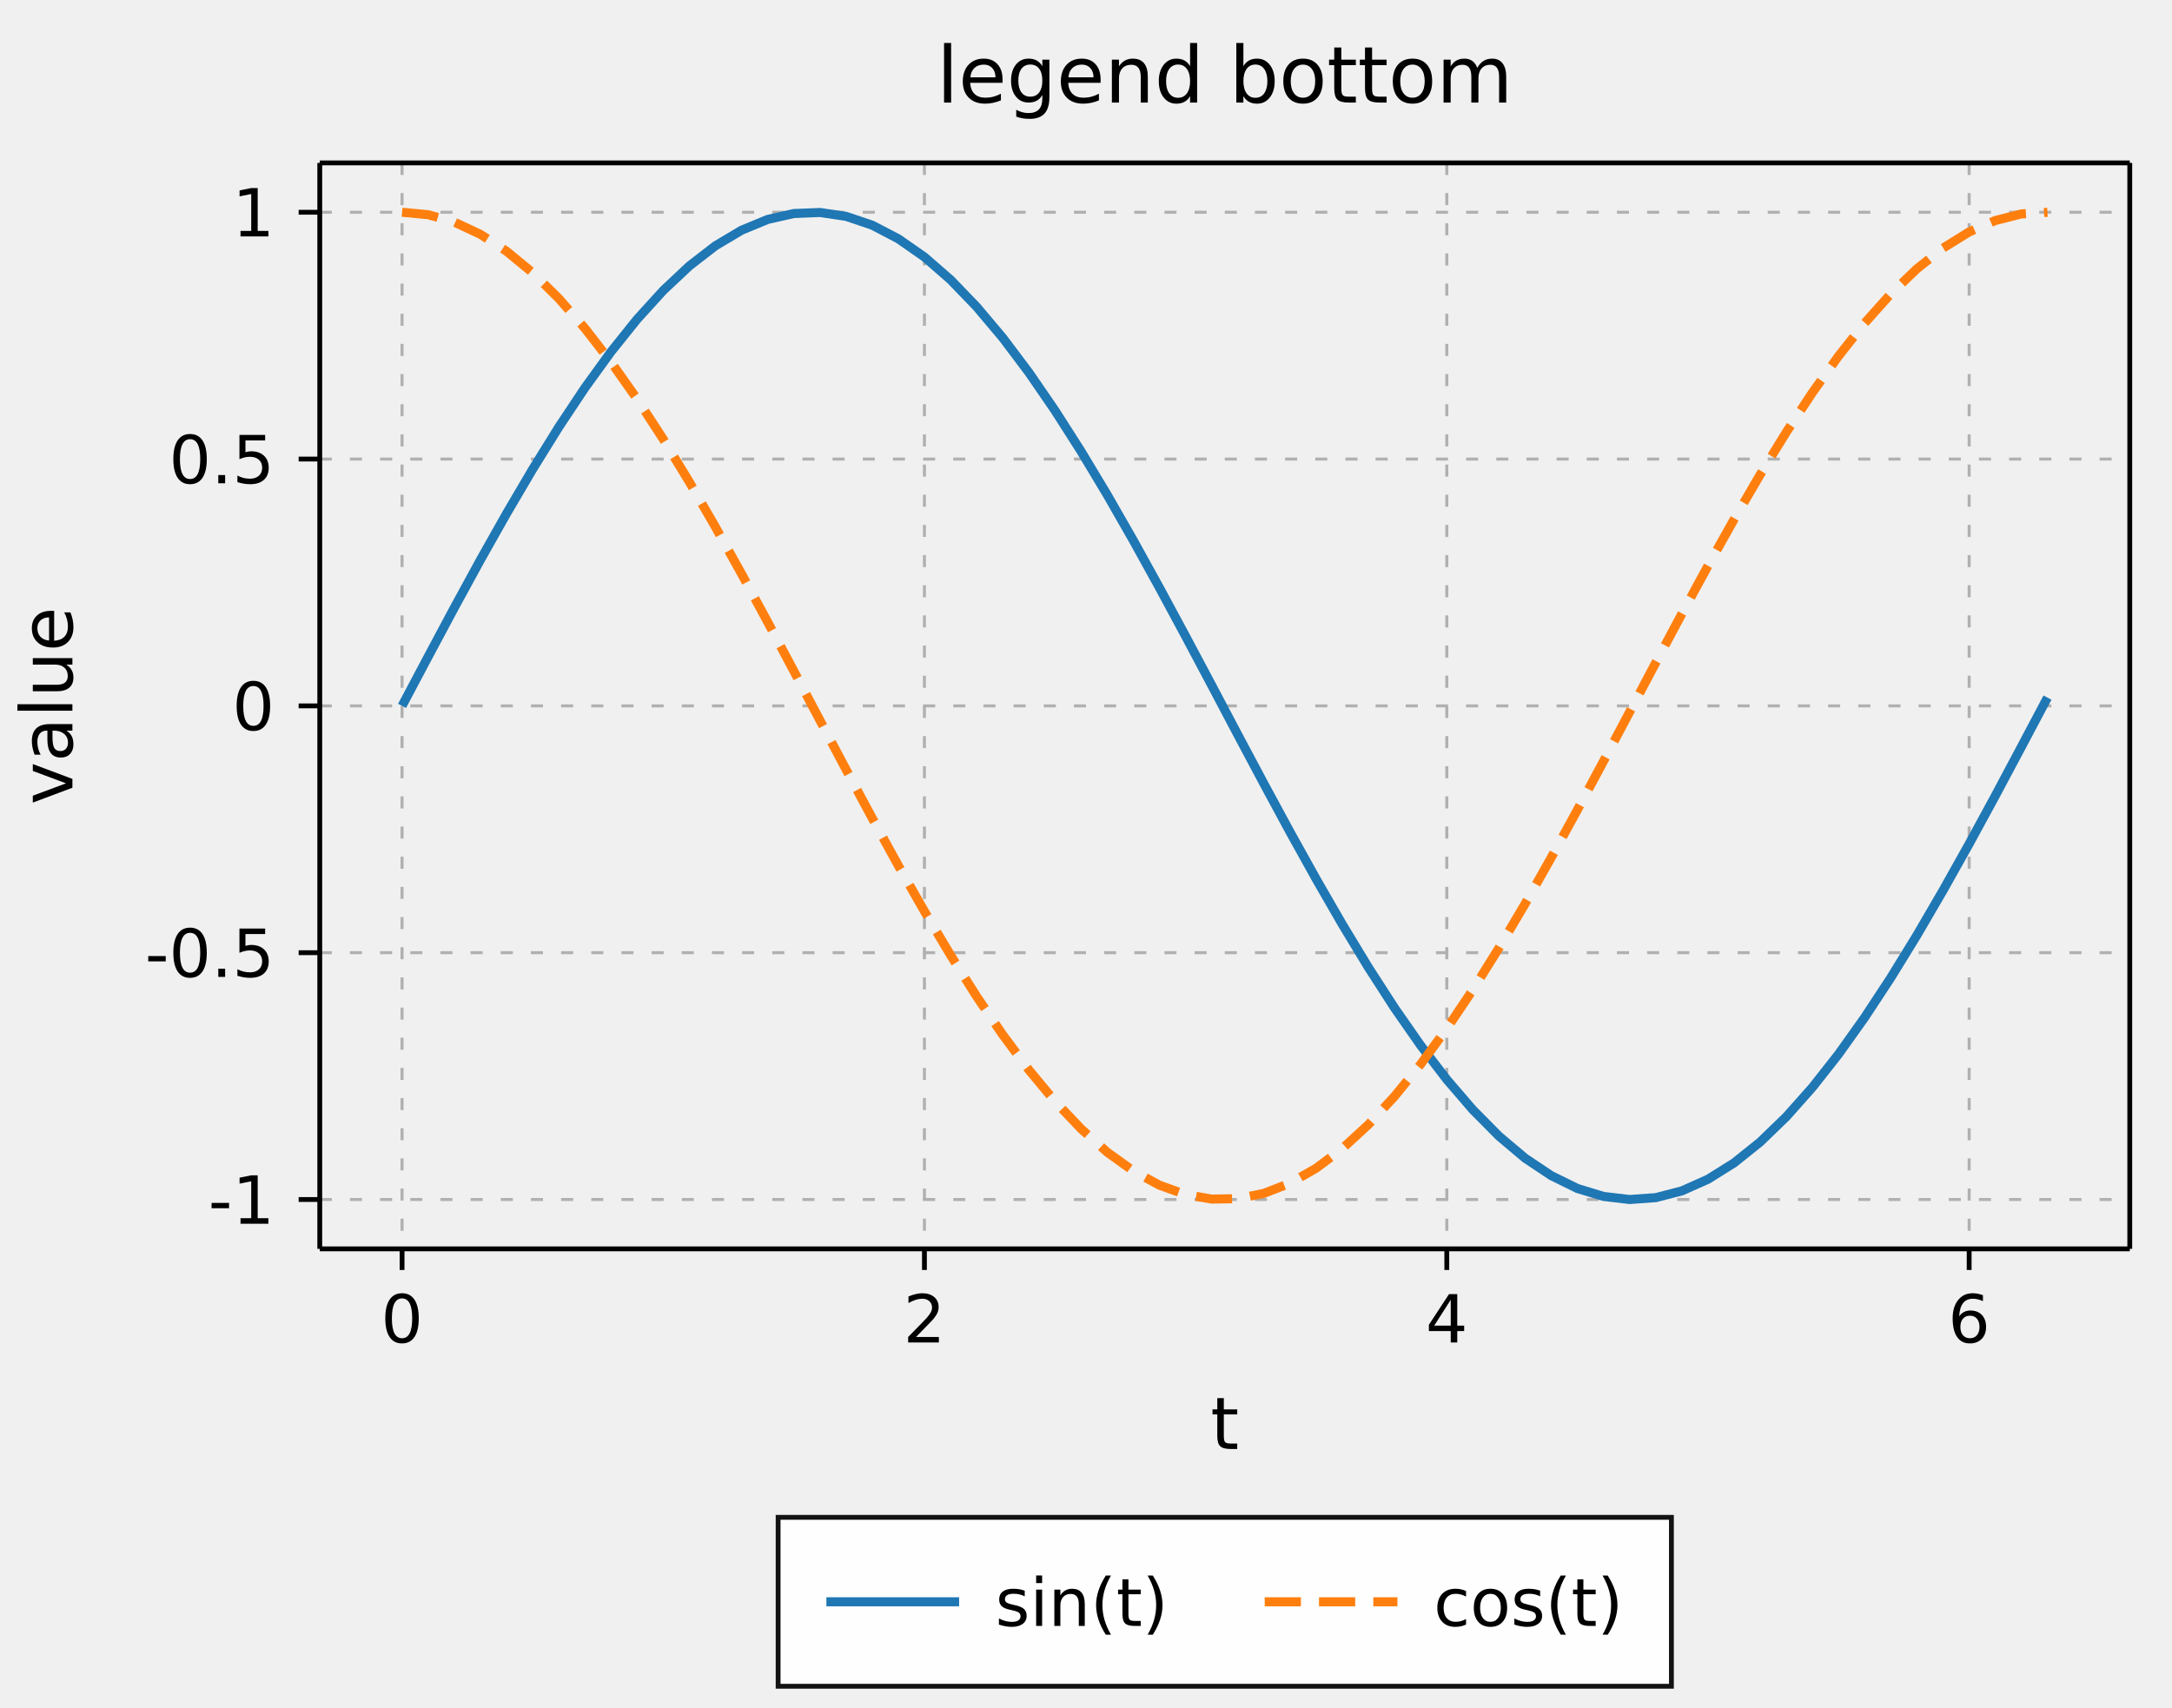
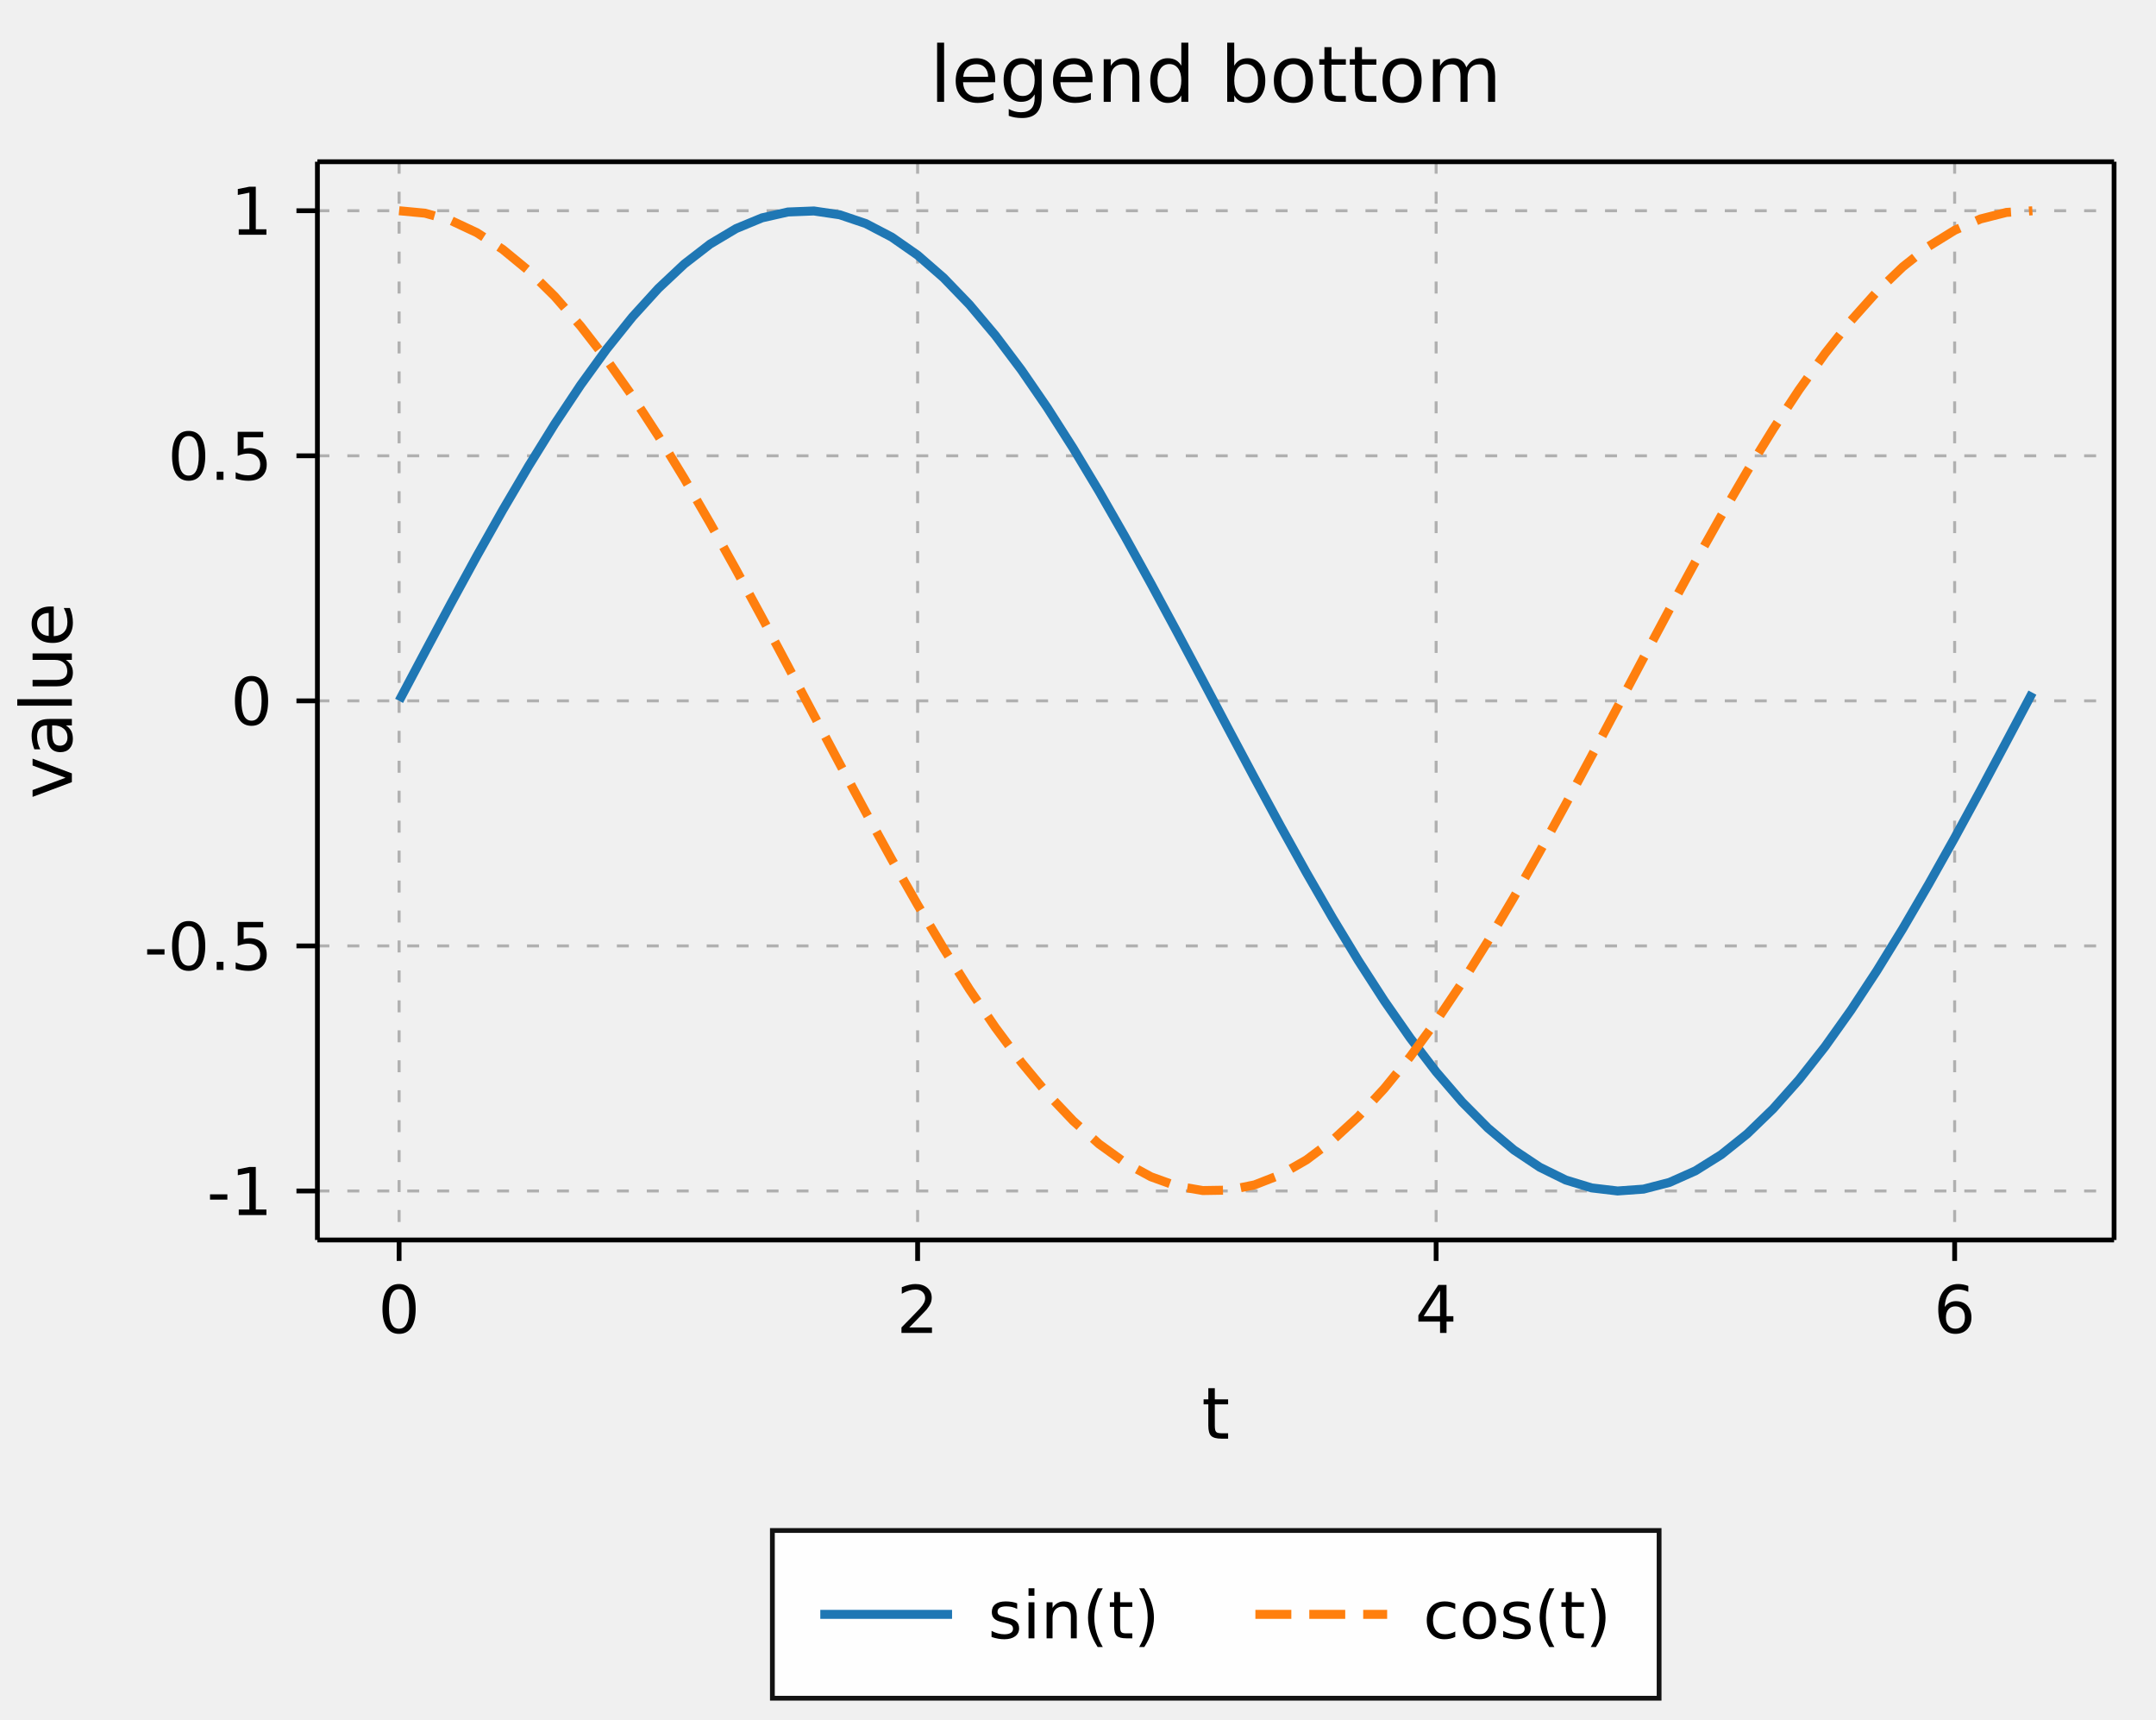
- <svg xmlns="http://www.w3.org/2000/svg" width="360" height="283" viewBox="0 0 360 283" font-family="DejaVu Sans, Bitstream Vera Sans, Verdana, Arial, sans-serif" font-size="11" style="background:#fff" data-plotlet-version="0.4.5" data-plotlet-schema="2" data-plotlet-kind="figure">
-   <g transform="translate(53,27)" data-plotlet-kind="panel" data-plotlet-title="legend bottom" data-plotlet-xlabel="t" data-plotlet-ylabel="value" data-plotlet-xscale="linear" data-plotlet-yscale="linear" data-plotlet-xlim="-0.315,6.615" data-plotlet-ylim="-1.09991942044,1.09999616288" data-plotlet-panel-bbox="0,0,360,283" data-plotlet-data-area="53,27,300,180">
+ <svg xmlns="http://www.w3.org/2000/svg" width="360" height="287" viewBox="0 0 360 287" font-family="DejaVu Sans, Bitstream Vera Sans, Verdana, Arial, sans-serif" font-size="11" style="background:#fff" data-plotlet-version="0.4.5" data-plotlet-schema="2" data-plotlet-kind="figure">
+   <g transform="translate(53,27)" data-plotlet-kind="panel" data-plotlet-title="legend bottom" data-plotlet-xlabel="t" data-plotlet-ylabel="value" data-plotlet-xscale="linear" data-plotlet-yscale="linear" data-plotlet-xlim="-0.315,6.615" data-plotlet-ylim="-1.09991942044,1.09999616288" data-plotlet-panel-bbox="0,0,360,287" data-plotlet-data-area="53,27,300,180">
    <line x1="13.64" x2="13.64" y1="0" y2="180" stroke="#b0b0b0" stroke-width="0.5" stroke-dasharray="2,3" />
    <line x1="100.22" x2="100.22" y1="0" y2="180" stroke="#b0b0b0" stroke-width="0.5" stroke-dasharray="2,3" />
    <line x1="186.80" x2="186.80" y1="0" y2="180" stroke="#b0b0b0" stroke-width="0.5" stroke-dasharray="2,3" />
    <line x1="273.38" x2="273.38" y1="0" y2="180" stroke="#b0b0b0" stroke-width="0.5" stroke-dasharray="2,3" />
    <line x1="0" x2="300" y1="171.82" y2="171.82" stroke="#b0b0b0" stroke-width="0.5" stroke-dasharray="2,3" />
    <line x1="0" x2="300" y1="130.91" y2="130.91" stroke="#b0b0b0" stroke-width="0.5" stroke-dasharray="2,3" />
    <line x1="0" x2="300" y1="90.00" y2="90.00" stroke="#b0b0b0" stroke-width="0.5" stroke-dasharray="2,3" />
    <line x1="0" x2="300" y1="49.09" y2="49.09" stroke="#b0b0b0" stroke-width="0.5" stroke-dasharray="2,3" />
    <line x1="0" x2="300" y1="8.18" y2="8.18" stroke="#b0b0b0" stroke-width="0.5" stroke-dasharray="2,3" />
    <svg x="0" y="0" width="300" height="180" overflow="hidden">
      <g class="plotlet-artist" data-plotlet-type="line" data-plotlet-index="0" data-plotlet-label="sin(t)" data-plotlet-color="#1f77b4" data-plotlet-n="64" data-plotlet-x-min="0.0" data-plotlet-x-max="6.300000000000001" data-plotlet-y-min="-0.9999232575641008" data-plotlet-y-max="0.9995736030415051">
        <path d="M13.64,90.00L17.97,81.83L22.29,73.75L26.62,65.82L30.95,58.14L35.28,50.78L39.61,43.80L43.94,37.29L48.27,31.31L52.60,25.91L56.93,21.15L61.26,17.08L65.58,13.74L69.91,11.16L74.24,9.37L78.57,8.39L82.90,8.22L87.23,8.86L91.56,10.32L95.89,12.58L100.22,15.60L104.55,19.37L108.87,23.85L113.20,28.99L117.53,34.74L121.86,41.04L126.19,47.82L130.52,55.03L134.85,62.59L139.18,70.43L143.51,78.46L147.84,86.60L152.16,94.78L156.49,102.91L160.82,110.91L165.15,118.70L169.48,126.21L173.81,133.36L178.14,140.07L182.47,146.28L186.80,151.93L191.13,156.96L195.45,161.32L199.78,164.97L204.11,167.86L208.44,169.99L212.77,171.31L217.10,171.82L221.43,171.51L225.76,170.39L230.09,168.46L234.42,165.75L238.74,162.29L243.07,158.10L247.40,153.23L251.73,147.73L256.06,141.65L260.39,135.06L264.72,128.02L269.05,120.59L273.38,112.87L277.71,104.91L282.03,96.80L286.36,88.63" fill="none" stroke="#1f77b4" stroke-width="1.5" />
      </g>
      <g class="plotlet-artist" data-plotlet-type="line" data-plotlet-index="1" data-plotlet-label="cos(t)" data-plotlet-color="#ff7f0e" data-plotlet-n="64" data-plotlet-x-min="0.0" data-plotlet-x-max="6.300000000000001" data-plotlet-y-min="-0.9991351502732795" data-plotlet-y-max="1.0" data-plotlet-linestyle="--">
        <path d="M13.64,8.18L17.97,8.59L22.29,9.81L26.62,11.84L30.95,14.64L35.28,18.20L39.61,22.47L43.94,27.42L48.27,33.00L52.60,39.14L56.93,45.79L61.26,52.89L65.58,60.35L69.91,68.12L74.24,76.10L78.57,84.22L82.90,92.39L87.23,100.55L91.56,108.59L95.89,116.46L100.22,124.05L104.55,131.31L108.87,138.16L113.20,144.52L117.53,150.34L121.86,155.55L126.19,160.11L130.52,163.98L134.85,167.10L139.18,169.45L143.51,171.01L147.84,171.75L152.16,171.68L156.49,170.80L160.82,169.11L165.15,166.63L169.48,163.38L173.81,159.40L178.14,154.72L182.47,149.40L186.80,143.49L191.13,137.04L195.45,130.12L199.78,122.80L204.11,115.15L208.44,107.25L212.77,99.18L217.10,91.02L221.43,82.84L225.76,74.74L230.09,66.79L234.42,59.08L238.74,51.67L243.07,44.64L247.40,38.07L251.73,32.02L256.06,26.55L260.39,21.71L264.72,17.55L269.05,14.12L273.38,11.44L277.71,9.55L282.03,8.46L286.36,8.19" fill="none" stroke="#ff7f0e" stroke-width="1.5" stroke-dasharray="6,3" />
      </g>
    </svg>
    <line x1="0" y1="0" x2="300" y2="0" stroke="#000000" stroke-width="0.8" />
    <line x1="0" y1="180" x2="300" y2="180" stroke="#000000" stroke-width="0.8" />
    <line x1="0" y1="0" x2="0" y2="180" stroke="#000000" stroke-width="0.8" />
    <line x1="300" y1="0" x2="300" y2="180" stroke="#000000" stroke-width="0.8" />
    <line x1="13.64" x2="13.64" y1="180" y2="183.5" stroke="#000000" stroke-width="0.8" />
    <path d="M13.634 188.214Q12.796 188.214 12.374 189.039Q11.953 189.863 11.953 191.518Q11.953 193.167 12.374 193.991Q12.796 194.815 13.634 194.815Q14.477 194.815 14.899 193.991Q15.32 193.167 15.32 191.518Q15.32 189.863 14.899 189.039Q14.477 188.214 13.634 188.214ZM13.634 187.355Q14.982 187.355 15.693 188.421Q16.405 189.487 16.405 191.518Q16.405 193.542 15.693 194.609Q14.982 195.675 13.634 195.675Q12.286 195.675 11.574 194.609Q10.862 193.542 10.862 191.518Q10.862 189.487 11.574 188.421Q12.286 187.355 13.634 187.355Z" fill="#000" />
    <line x1="100.22" x2="100.22" y1="180" y2="183.5" stroke="#000000" stroke-width="0.8" />
    <path d="M98.828 194.606H102.615V195.519H97.523V194.606Q98.141 193.967 99.207 192.89Q100.273 191.813 100.547 191.501Q101.068 190.916 101.275 190.51Q101.481 190.105 101.481 189.713Q101.481 189.074 101.033 188.671Q100.584 188.268 99.865 188.268Q99.354 188.268 98.788 188.445Q98.221 188.623 97.577 188.982V187.887Q98.232 187.624 98.801 187.489Q99.371 187.355 99.843 187.355Q101.089 187.355 101.83 187.978Q102.572 188.601 102.572 189.643Q102.572 190.137 102.386 190.58Q102.201 191.023 101.712 191.625Q101.578 191.781 100.858 192.525Q100.139 193.269 98.828 194.606Z" fill="#000" />
    <line x1="186.80" x2="186.80" y1="180" y2="183.5" stroke="#000000" stroke-width="0.8" />
    <path d="M187.454 188.445 184.715 192.726H187.454ZM187.17 187.5H188.534V192.726H189.678V193.628H188.534V195.519H187.454V193.628H183.834V192.581Z" fill="#000" />
    <line x1="273.38" x2="273.38" y1="180" y2="183.5" stroke="#000000" stroke-width="0.8" />
    <path d="M273.508 191.077Q272.778 191.077 272.351 191.577Q271.924 192.076 271.924 192.946Q271.924 193.811 272.351 194.313Q272.778 194.815 273.508 194.815Q274.239 194.815 274.666 194.313Q275.093 193.811 275.093 192.946Q275.093 192.076 274.666 191.577Q274.239 191.077 273.508 191.077ZM275.662 187.677V188.666Q275.254 188.472 274.838 188.37Q274.421 188.268 274.013 188.268Q272.939 188.268 272.372 188.993Q271.806 189.718 271.725 191.185Q272.042 190.717 272.52 190.468Q272.998 190.218 273.573 190.218Q274.781 190.218 275.482 190.951Q276.183 191.684 276.183 192.946Q276.183 194.182 275.453 194.928Q274.722 195.675 273.508 195.675Q272.117 195.675 271.381 194.609Q270.645 193.542 270.645 191.518Q270.645 189.616 271.548 188.486Q272.45 187.355 273.97 187.355Q274.378 187.355 274.795 187.436Q275.211 187.516 275.662 187.677Z" fill="#000" />
    <line x1="0" x2="-3.5" y1="171.82" y2="171.82" stroke="#000000" stroke-width="0.8" />
    <path d="M-17.931 172.38H-15.036V173.261H-17.931ZM-13.134 174.921H-11.362V168.803L-13.29 169.19V168.202L-11.373 167.815H-10.288V174.921H-8.515V175.834H-13.134Z" fill="#000" />
    <line x1="0" x2="-3.5" y1="130.91" y2="130.91" stroke="#000000" stroke-width="0.8" />
    <path d="M-28.426 131.47H-25.531V132.351H-28.426ZM-21.497 127.619Q-22.335 127.619 -22.757 128.443Q-23.178 129.268 -23.178 130.922Q-23.178 132.571 -22.757 133.395Q-22.335 134.22 -21.497 134.22Q-20.654 134.22 -20.232 133.395Q-19.811 132.571 -19.811 130.922Q-19.811 129.268 -20.232 128.443Q-20.654 127.619 -21.497 127.619ZM-21.497 126.759Q-20.149 126.759 -19.437 127.825Q-18.726 128.892 -18.726 130.922Q-18.726 132.947 -19.437 134.013Q-20.149 135.079 -21.497 135.079Q-22.845 135.079 -23.557 134.013Q-24.269 132.947 -24.269 130.922Q-24.269 128.892 -23.557 127.825Q-22.845 126.759 -21.497 126.759ZM-16.819 133.559H-15.686V134.923H-16.819ZM-13.312 126.904H-9.052V127.817H-12.318V129.783Q-12.082 129.703 -11.845 129.662Q-11.609 129.622 -11.373 129.622Q-10.03 129.622 -9.246 130.358Q-8.461 131.094 -8.461 132.351Q-8.461 133.645 -9.267 134.362Q-10.073 135.079 -11.539 135.079Q-12.044 135.079 -12.568 134.993Q-13.091 134.907 -13.65 134.735V133.645Q-13.167 133.908 -12.651 134.037Q-12.135 134.166 -11.561 134.166Q-10.631 134.166 -10.089 133.677Q-9.546 133.188 -9.546 132.351Q-9.546 131.513 -10.089 131.024Q-10.631 130.535 -11.561 130.535Q-11.996 130.535 -12.428 130.632Q-12.86 130.728 -13.312 130.933Z" fill="#000" />
    <line x1="0" x2="-3.5" y1="90.00" y2="90.00" stroke="#000000" stroke-width="0.8" />
    <path d="M-11.002 86.708Q-11.84 86.708 -12.261 87.532Q-12.683 88.357 -12.683 90.011Q-12.683 91.66 -12.261 92.485Q-11.84 93.309 -11.002 93.309Q-10.159 93.309 -9.737 92.485Q-9.315 91.66 -9.315 90.011Q-9.315 88.357 -9.737 87.532Q-10.159 86.708 -11.002 86.708ZM-11.002 85.849Q-9.654 85.849 -8.942 86.915Q-8.23 87.981 -8.23 90.011Q-8.23 92.036 -8.942 93.102Q-9.654 94.168 -11.002 94.168Q-12.35 94.168 -13.062 93.102Q-13.773 92.036 -13.773 90.011Q-13.773 87.981 -13.062 86.915Q-12.35 85.849 -11.002 85.849Z" fill="#000" />
    <line x1="0" x2="-3.5" y1="49.09" y2="49.09" stroke="#000000" stroke-width="0.8" />
    <path d="M-21.497 45.797Q-22.335 45.797 -22.757 46.622Q-23.178 47.446 -23.178 49.101Q-23.178 50.749 -22.757 51.574Q-22.335 52.398 -21.497 52.398Q-20.654 52.398 -20.232 51.574Q-19.811 50.749 -19.811 49.101Q-19.811 47.446 -20.232 46.622Q-20.654 45.797 -21.497 45.797ZM-21.497 44.938Q-20.149 44.938 -19.437 46.004Q-18.726 47.07 -18.726 49.101Q-18.726 51.125 -19.437 52.192Q-20.149 53.258 -21.497 53.258Q-22.845 53.258 -23.557 52.192Q-24.269 51.125 -24.269 49.101Q-24.269 47.07 -23.557 46.004Q-22.845 44.938 -21.497 44.938ZM-16.819 51.738H-15.686V53.102H-16.819ZM-13.312 45.083H-9.052V45.996H-12.318V47.962Q-12.082 47.881 -11.845 47.841Q-11.609 47.801 -11.373 47.801Q-10.03 47.801 -9.246 48.537Q-8.461 49.272 -8.461 50.529Q-8.461 51.824 -9.267 52.541Q-10.073 53.258 -11.539 53.258Q-12.044 53.258 -12.568 53.172Q-13.091 53.086 -13.65 52.914V51.824Q-13.167 52.087 -12.651 52.216Q-12.135 52.345 -11.561 52.345Q-10.631 52.345 -10.089 51.856Q-9.546 51.367 -9.546 50.529Q-9.546 49.691 -10.089 49.203Q-10.631 48.714 -11.561 48.714Q-11.996 48.714 -12.428 48.81Q-12.86 48.907 -13.312 49.111Z" fill="#000" />
    <line x1="0" x2="-3.5" y1="8.18" y2="8.18" stroke="#000000" stroke-width="0.8" />
    <path d="M-13.134 11.278H-11.362V5.161L-13.29 5.547V4.559L-11.373 4.172H-10.288V11.278H-8.515V12.191H-13.134Z" fill="#000" />
    <path d="M149.845 204.744V206.607H152.065V207.445H149.845V211.008Q149.845 211.811 150.064 212.039Q150.284 212.268 150.958 212.268H152.065V213.17H150.958Q149.71 213.17 149.235 212.704Q148.761 212.238 148.761 211.008V207.445H147.97V206.607H148.761V204.744Z" fill="#000" />
    <g transform="translate(-41.0,90.0) rotate(-90)">
      <path d="M-16.031 -6.562H-14.889L-12.838 -1.055L-10.787 -6.562H-9.645L-12.105 0.0H-13.57ZM-5.174 -3.299Q-6.48 -3.299 -6.984 -3.0Q-7.488 -2.701 -7.488 -1.98Q-7.488 -1.406 -7.11 -1.069Q-6.732 -0.732 -6.082 -0.732Q-5.186 -0.732 -4.644 -1.368Q-4.102 -2.004 -4.102 -3.059V-3.299ZM-3.023 -3.744V0.0H-4.102V-0.996Q-4.471 -0.398 -5.021 -0.114Q-5.572 0.17 -6.369 0.17Q-7.377 0.17 -7.972 -0.396Q-8.566 -0.961 -8.566 -1.91Q-8.566 -3.018 -7.825 -3.58Q-7.084 -4.143 -5.613 -4.143H-4.102V-4.248Q-4.102 -4.992 -4.591 -5.399Q-5.08 -5.807 -5.965 -5.807Q-6.527 -5.807 -7.061 -5.672Q-7.594 -5.537 -8.086 -5.268V-6.264Q-7.494 -6.492 -6.938 -6.606Q-6.381 -6.721 -5.854 -6.721Q-4.43 -6.721 -3.727 -5.982Q-3.023 -5.244 -3.023 -3.744ZM-0.803 -9.117H0.275V0.0H-0.803ZM2.42 -2.59V-6.562H3.498V-2.631Q3.498 -1.699 3.861 -1.233Q4.225 -0.768 4.951 -0.768Q5.824 -0.768 6.331 -1.324Q6.838 -1.881 6.838 -2.842V-6.562H7.916V0.0H6.838V-1.008Q6.445 -0.41 5.927 -0.12Q5.408 0.17 4.723 0.17Q3.592 0.17 3.006 -0.533Q2.42 -1.236 2.42 -2.59ZM5.133 -6.721ZM15.75 -3.551V-3.023H10.793Q10.863 -1.91 11.464 -1.327Q12.064 -0.744 13.137 -0.744Q13.758 -0.744 14.341 -0.896Q14.924 -1.049 15.498 -1.354V-0.334Q14.918 -0.088 14.309 0.041Q13.699 0.17 13.072 0.17Q11.502 0.17 10.585 -0.744Q9.668 -1.658 9.668 -3.217Q9.668 -4.828 10.538 -5.774Q11.408 -6.721 12.885 -6.721Q14.209 -6.721 14.979 -5.868Q15.75 -5.016 15.75 -3.551ZM14.672 -3.867Q14.66 -4.752 14.177 -5.279Q13.693 -5.807 12.896 -5.807Q11.994 -5.807 11.452 -5.297Q10.91 -4.787 10.828 -3.861Z" fill="#000" />
    </g>
    <path d="M103.475 -19.877H104.643V-10.0H103.475ZM113.168 -13.847V-13.275H107.798Q107.874 -12.069 108.524 -11.438Q109.175 -10.806 110.337 -10.806Q111.01 -10.806 111.641 -10.971Q112.273 -11.136 112.895 -11.466V-10.362Q112.266 -10.095 111.606 -9.956Q110.946 -9.816 110.267 -9.816Q108.566 -9.816 107.572 -10.806Q106.579 -11.796 106.579 -13.485Q106.579 -15.23 107.521 -16.256Q108.464 -17.281 110.064 -17.281Q111.498 -17.281 112.333 -16.357Q113.168 -15.434 113.168 -13.847ZM112 -14.189Q111.987 -15.148 111.463 -15.719Q110.94 -16.291 110.076 -16.291Q109.099 -16.291 108.512 -15.738Q107.925 -15.186 107.836 -14.183ZM119.763 -13.637Q119.763 -14.907 119.239 -15.605Q118.716 -16.303 117.77 -16.303Q116.83 -16.303 116.307 -15.605Q115.783 -14.907 115.783 -13.637Q115.783 -12.374 116.307 -11.676Q116.83 -10.978 117.77 -10.978Q118.716 -10.978 119.239 -11.676Q119.763 -12.374 119.763 -13.637ZM120.931 -10.882Q120.931 -9.067 120.125 -8.181Q119.319 -7.296 117.656 -7.296Q117.04 -7.296 116.494 -7.388Q115.948 -7.48 115.434 -7.67V-8.807Q115.948 -8.527 116.449 -8.394Q116.951 -8.261 117.471 -8.261Q118.62 -8.261 119.192 -8.861Q119.763 -9.46 119.763 -10.673V-11.25Q119.401 -10.622 118.836 -10.311Q118.271 -10.0 117.484 -10.0Q116.177 -10.0 115.377 -10.997Q114.577 -11.993 114.577 -13.637Q114.577 -15.288 115.377 -16.284Q116.177 -17.281 117.484 -17.281Q118.271 -17.281 118.836 -16.97Q119.401 -16.659 119.763 -16.03V-17.109H120.931ZM129.418 -13.847V-13.275H124.048Q124.124 -12.069 124.774 -11.438Q125.425 -10.806 126.587 -10.806Q127.26 -10.806 127.891 -10.971Q128.523 -11.136 129.145 -11.466V-10.362Q128.516 -10.095 127.856 -9.956Q127.196 -9.816 126.517 -9.816Q124.816 -9.816 123.822 -10.806Q122.829 -11.796 122.829 -13.485Q122.829 -15.23 123.771 -16.256Q124.714 -17.281 126.314 -17.281Q127.748 -17.281 128.583 -16.357Q129.418 -15.434 129.418 -13.847ZM128.25 -14.189Q128.237 -15.148 127.713 -15.719Q127.19 -16.291 126.326 -16.291Q125.349 -16.291 124.762 -15.738Q124.175 -15.186 124.086 -14.183ZM137.244 -14.291V-10.0H136.076V-14.253Q136.076 -15.262 135.683 -15.764Q135.289 -16.265 134.502 -16.265Q133.556 -16.265 133.01 -15.662Q132.465 -15.059 132.465 -14.018V-10.0H131.29V-17.109H132.465V-16.005Q132.884 -16.646 133.452 -16.963Q134.02 -17.281 134.762 -17.281Q135.988 -17.281 136.616 -16.522Q137.244 -15.764 137.244 -14.291ZM144.252 -16.03V-19.877H145.42V-10.0H144.252V-11.066Q143.884 -10.432 143.322 -10.124Q142.76 -9.816 141.973 -9.816Q140.685 -9.816 139.875 -10.844Q139.066 -11.873 139.066 -13.548Q139.066 -15.224 139.875 -16.252Q140.685 -17.281 141.973 -17.281Q142.76 -17.281 143.322 -16.973Q143.884 -16.665 144.252 -16.03ZM140.272 -13.548Q140.272 -12.26 140.802 -11.527Q141.332 -10.793 142.259 -10.793Q143.186 -10.793 143.719 -11.527Q144.252 -12.26 144.252 -13.548Q144.252 -14.837 143.719 -15.57Q143.186 -16.303 142.259 -16.303Q141.332 -16.303 140.802 -15.57Q140.272 -14.837 140.272 -13.548ZM157.062 -13.548Q157.062 -14.837 156.532 -15.57Q156.002 -16.303 155.075 -16.303Q154.148 -16.303 153.618 -15.57Q153.088 -14.837 153.088 -13.548Q153.088 -12.26 153.618 -11.527Q154.148 -10.793 155.075 -10.793Q156.002 -10.793 156.532 -11.527Q157.062 -12.26 157.062 -13.548ZM153.088 -16.03Q153.456 -16.665 154.018 -16.973Q154.58 -17.281 155.361 -17.281Q156.656 -17.281 157.465 -16.252Q158.274 -15.224 158.274 -13.548Q158.274 -11.873 157.465 -10.844Q156.656 -9.816 155.361 -9.816Q154.58 -9.816 154.018 -10.124Q153.456 -10.432 153.088 -11.066V-10.0H151.914V-19.877H153.088ZM162.965 -16.291Q162.026 -16.291 161.48 -15.557Q160.934 -14.824 160.934 -13.548Q160.934 -12.272 161.477 -11.539Q162.019 -10.806 162.965 -10.806Q163.898 -10.806 164.444 -11.542Q164.99 -12.279 164.99 -13.548Q164.99 -14.812 164.444 -15.551Q163.898 -16.291 162.965 -16.291ZM162.965 -17.281Q164.489 -17.281 165.358 -16.291Q166.228 -15.3 166.228 -13.548Q166.228 -11.803 165.358 -10.809Q164.489 -9.816 162.965 -9.816Q161.435 -9.816 160.569 -10.809Q159.702 -11.803 159.702 -13.548Q159.702 -15.3 160.569 -16.291Q161.435 -17.281 162.965 -17.281ZM169.319 -19.128V-17.109H171.725V-16.202H169.319V-12.342Q169.319 -11.473 169.557 -11.225Q169.795 -10.978 170.525 -10.978H171.725V-10.0H170.525Q169.173 -10.0 168.659 -10.505Q168.145 -11.009 168.145 -12.342V-16.202H167.288V-17.109H168.145V-19.128ZM174.416 -19.128V-17.109H176.822V-16.202H174.416V-12.342Q174.416 -11.473 174.654 -11.225Q174.892 -10.978 175.622 -10.978H176.822V-10.0H175.622Q174.27 -10.0 173.756 -10.505Q173.242 -11.009 173.242 -12.342V-16.202H172.385V-17.109H173.242V-19.128ZM181.113 -16.291Q180.174 -16.291 179.628 -15.557Q179.082 -14.824 179.082 -13.548Q179.082 -12.272 179.625 -11.539Q180.167 -10.806 181.113 -10.806Q182.046 -10.806 182.592 -11.542Q183.138 -12.279 183.138 -13.548Q183.138 -14.812 182.592 -15.551Q182.046 -16.291 181.113 -16.291ZM181.113 -17.281Q182.636 -17.281 183.506 -16.291Q184.376 -15.3 184.376 -13.548Q184.376 -11.803 183.506 -10.809Q182.636 -9.816 181.113 -9.816Q179.583 -9.816 178.717 -10.809Q177.85 -11.803 177.85 -13.548Q177.85 -15.3 178.717 -16.291Q179.583 -17.281 181.113 -17.281ZM191.847 -15.745Q192.285 -16.532 192.894 -16.906Q193.504 -17.281 194.329 -17.281Q195.44 -17.281 196.043 -16.503Q196.646 -15.726 196.646 -14.291V-10.0H195.471V-14.253Q195.471 -15.275 195.11 -15.77Q194.748 -16.265 194.005 -16.265Q193.097 -16.265 192.571 -15.662Q192.044 -15.059 192.044 -14.018V-10.0H190.869V-14.253Q190.869 -15.281 190.508 -15.773Q190.146 -16.265 189.39 -16.265Q188.495 -16.265 187.969 -15.659Q187.442 -15.053 187.442 -14.018V-10.0H186.267V-17.109H187.442V-16.005Q187.842 -16.659 188.4 -16.97Q188.959 -17.281 189.727 -17.281Q190.501 -17.281 191.044 -16.887Q191.587 -16.494 191.847 -15.745Z" fill="#000" />
-     <g transform="translate(75.97,224.50)">
+     <g transform="translate(75.97,228.50)">
      <rect x="0" y="0" width="148.06" height="28" fill="#ffffff" stroke="#000000" stroke-width="0.8" opacity="0.92" />
      <line x1="8.00" x2="30.00" y1="14.00" y2="14.00" stroke="#1f77b4" stroke-width="1.5" />
      <path d="M40.872 12.162V13.096Q40.453 12.881 40.001 12.774Q39.55 12.667 39.067 12.667Q38.331 12.667 37.963 12.892Q37.595 13.118 37.595 13.569Q37.595 13.913 37.858 14.109Q38.122 14.305 38.917 14.482L39.255 14.557Q40.308 14.783 40.751 15.194Q41.194 15.604 41.194 16.34Q41.194 17.178 40.531 17.667Q39.867 18.156 38.707 18.156Q38.224 18.156 37.7 18.062Q37.176 17.968 36.596 17.78V16.759Q37.144 17.044 37.676 17.186Q38.208 17.329 38.729 17.329Q39.427 17.329 39.803 17.09Q40.179 16.851 40.179 16.416Q40.179 16.013 39.907 15.798Q39.636 15.583 38.718 15.384L38.374 15.304Q37.456 15.11 37.047 14.71Q36.639 14.31 36.639 13.612Q36.639 12.763 37.241 12.301Q37.842 11.839 38.949 11.839Q39.497 11.839 39.98 11.92Q40.463 12 40.872 12.162ZM42.768 11.984H43.756V18.0H42.768ZM42.768 9.643H43.756V10.894H42.768ZM50.824 14.369V18.0H49.836V14.401Q49.836 13.547 49.503 13.123Q49.17 12.699 48.504 12.699Q47.704 12.699 47.242 13.209Q46.78 13.719 46.78 14.6V18.0H45.786V11.984H46.78V12.919Q47.134 12.376 47.615 12.108Q48.096 11.839 48.724 11.839Q49.761 11.839 50.292 12.481Q50.824 13.123 50.824 14.369ZM55.169 9.653Q54.45 10.889 54.101 12.097Q53.751 13.306 53.751 14.546Q53.751 15.787 54.103 17.004Q54.455 18.22 55.169 19.45H54.31Q53.504 18.188 53.104 16.969Q52.704 15.75 52.704 14.546Q52.704 13.349 53.102 12.135Q53.499 10.921 54.31 9.653ZM58.064 10.276V11.984H60.1V12.752H58.064V16.018Q58.064 16.754 58.266 16.963Q58.467 17.173 59.085 17.173H60.1V18.0H59.085Q57.941 18.0 57.506 17.573Q57.071 17.146 57.071 16.018V12.752H56.346V11.984H57.071V10.276ZM61.244 9.653H62.104Q62.909 10.921 63.309 12.135Q63.709 13.349 63.709 14.546Q63.709 15.75 63.309 16.969Q62.909 18.188 62.104 19.45H61.244Q61.958 18.22 62.31 17.004Q62.662 15.787 62.662 14.546Q62.662 13.306 62.31 12.097Q61.958 10.889 61.244 9.653Z" fill="#000" />
      <line x1="80.65" x2="102.65" y1="14.00" y2="14.00" stroke="#ff7f0e" stroke-width="1.5" stroke-dasharray="6,3" />
      <path d="M114.021 12.215V13.139Q113.602 12.908 113.18 12.793Q112.758 12.677 112.329 12.677Q111.367 12.677 110.835 13.287Q110.304 13.896 110.304 14.998Q110.304 16.099 110.835 16.708Q111.367 17.318 112.329 17.318Q112.758 17.318 113.18 17.202Q113.602 17.087 114.021 16.856V17.769Q113.607 17.962 113.164 18.059Q112.721 18.156 112.221 18.156Q110.862 18.156 110.062 17.302Q109.262 16.448 109.262 14.998Q109.262 13.526 110.07 12.683Q110.878 11.839 112.286 11.839Q112.742 11.839 113.177 11.933Q113.612 12.027 114.021 12.215ZM118.07 12.677Q117.275 12.677 116.813 13.298Q116.352 13.918 116.352 14.998Q116.352 16.077 116.811 16.698Q117.27 17.318 118.07 17.318Q118.86 17.318 119.322 16.695Q119.784 16.072 119.784 14.998Q119.784 13.929 119.322 13.303Q118.86 12.677 118.07 12.677ZM118.07 11.839Q119.359 11.839 120.095 12.677Q120.831 13.515 120.831 14.998Q120.831 16.475 120.095 17.315Q119.359 18.156 118.07 18.156Q116.776 18.156 116.043 17.315Q115.31 16.475 115.31 14.998Q115.31 13.515 116.043 12.677Q116.776 11.839 118.07 11.839ZM126.304 12.162V13.096Q125.885 12.881 125.434 12.774Q124.983 12.667 124.5 12.667Q123.764 12.667 123.396 12.892Q123.028 13.118 123.028 13.569Q123.028 13.913 123.291 14.109Q123.554 14.305 124.349 14.482L124.688 14.557Q125.74 14.783 126.183 15.194Q126.626 15.604 126.626 16.34Q126.626 17.178 125.963 17.667Q125.3 18.156 124.14 18.156Q123.656 18.156 123.133 18.062Q122.609 17.968 122.029 17.78V16.759Q122.577 17.044 123.108 17.186Q123.64 17.329 124.161 17.329Q124.859 17.329 125.235 17.09Q125.611 16.851 125.611 16.416Q125.611 16.013 125.34 15.798Q125.069 15.583 124.15 15.384L123.807 15.304Q122.888 15.11 122.48 14.71Q122.072 14.31 122.072 13.612Q122.072 12.763 122.673 12.301Q123.275 11.839 124.381 11.839Q124.929 11.839 125.413 11.92Q125.896 12 126.304 12.162ZM130.574 9.653Q129.854 10.889 129.505 12.097Q129.156 13.306 129.156 14.546Q129.156 15.787 129.508 17.004Q129.86 18.22 130.574 19.45H129.715Q128.909 18.188 128.509 16.969Q128.109 15.75 128.109 14.546Q128.109 13.349 128.506 12.135Q128.904 10.921 129.715 9.653ZM133.469 10.276V11.984H135.505V12.752H133.469V16.018Q133.469 16.754 133.671 16.963Q133.872 17.173 134.49 17.173H135.505V18.0H134.49Q133.346 18.0 132.911 17.573Q132.476 17.146 132.476 16.018V12.752H131.75V11.984H132.476V10.276ZM136.649 9.653H137.508Q138.314 10.921 138.714 12.135Q139.114 13.349 139.114 14.546Q139.114 15.75 138.714 16.969Q138.314 18.188 137.508 19.45H136.649Q137.363 18.22 137.715 17.004Q138.067 15.787 138.067 14.546Q138.067 13.306 137.715 12.097Q137.363 10.889 136.649 9.653Z" fill="#000" />
    </g>
  </g>
</svg>
